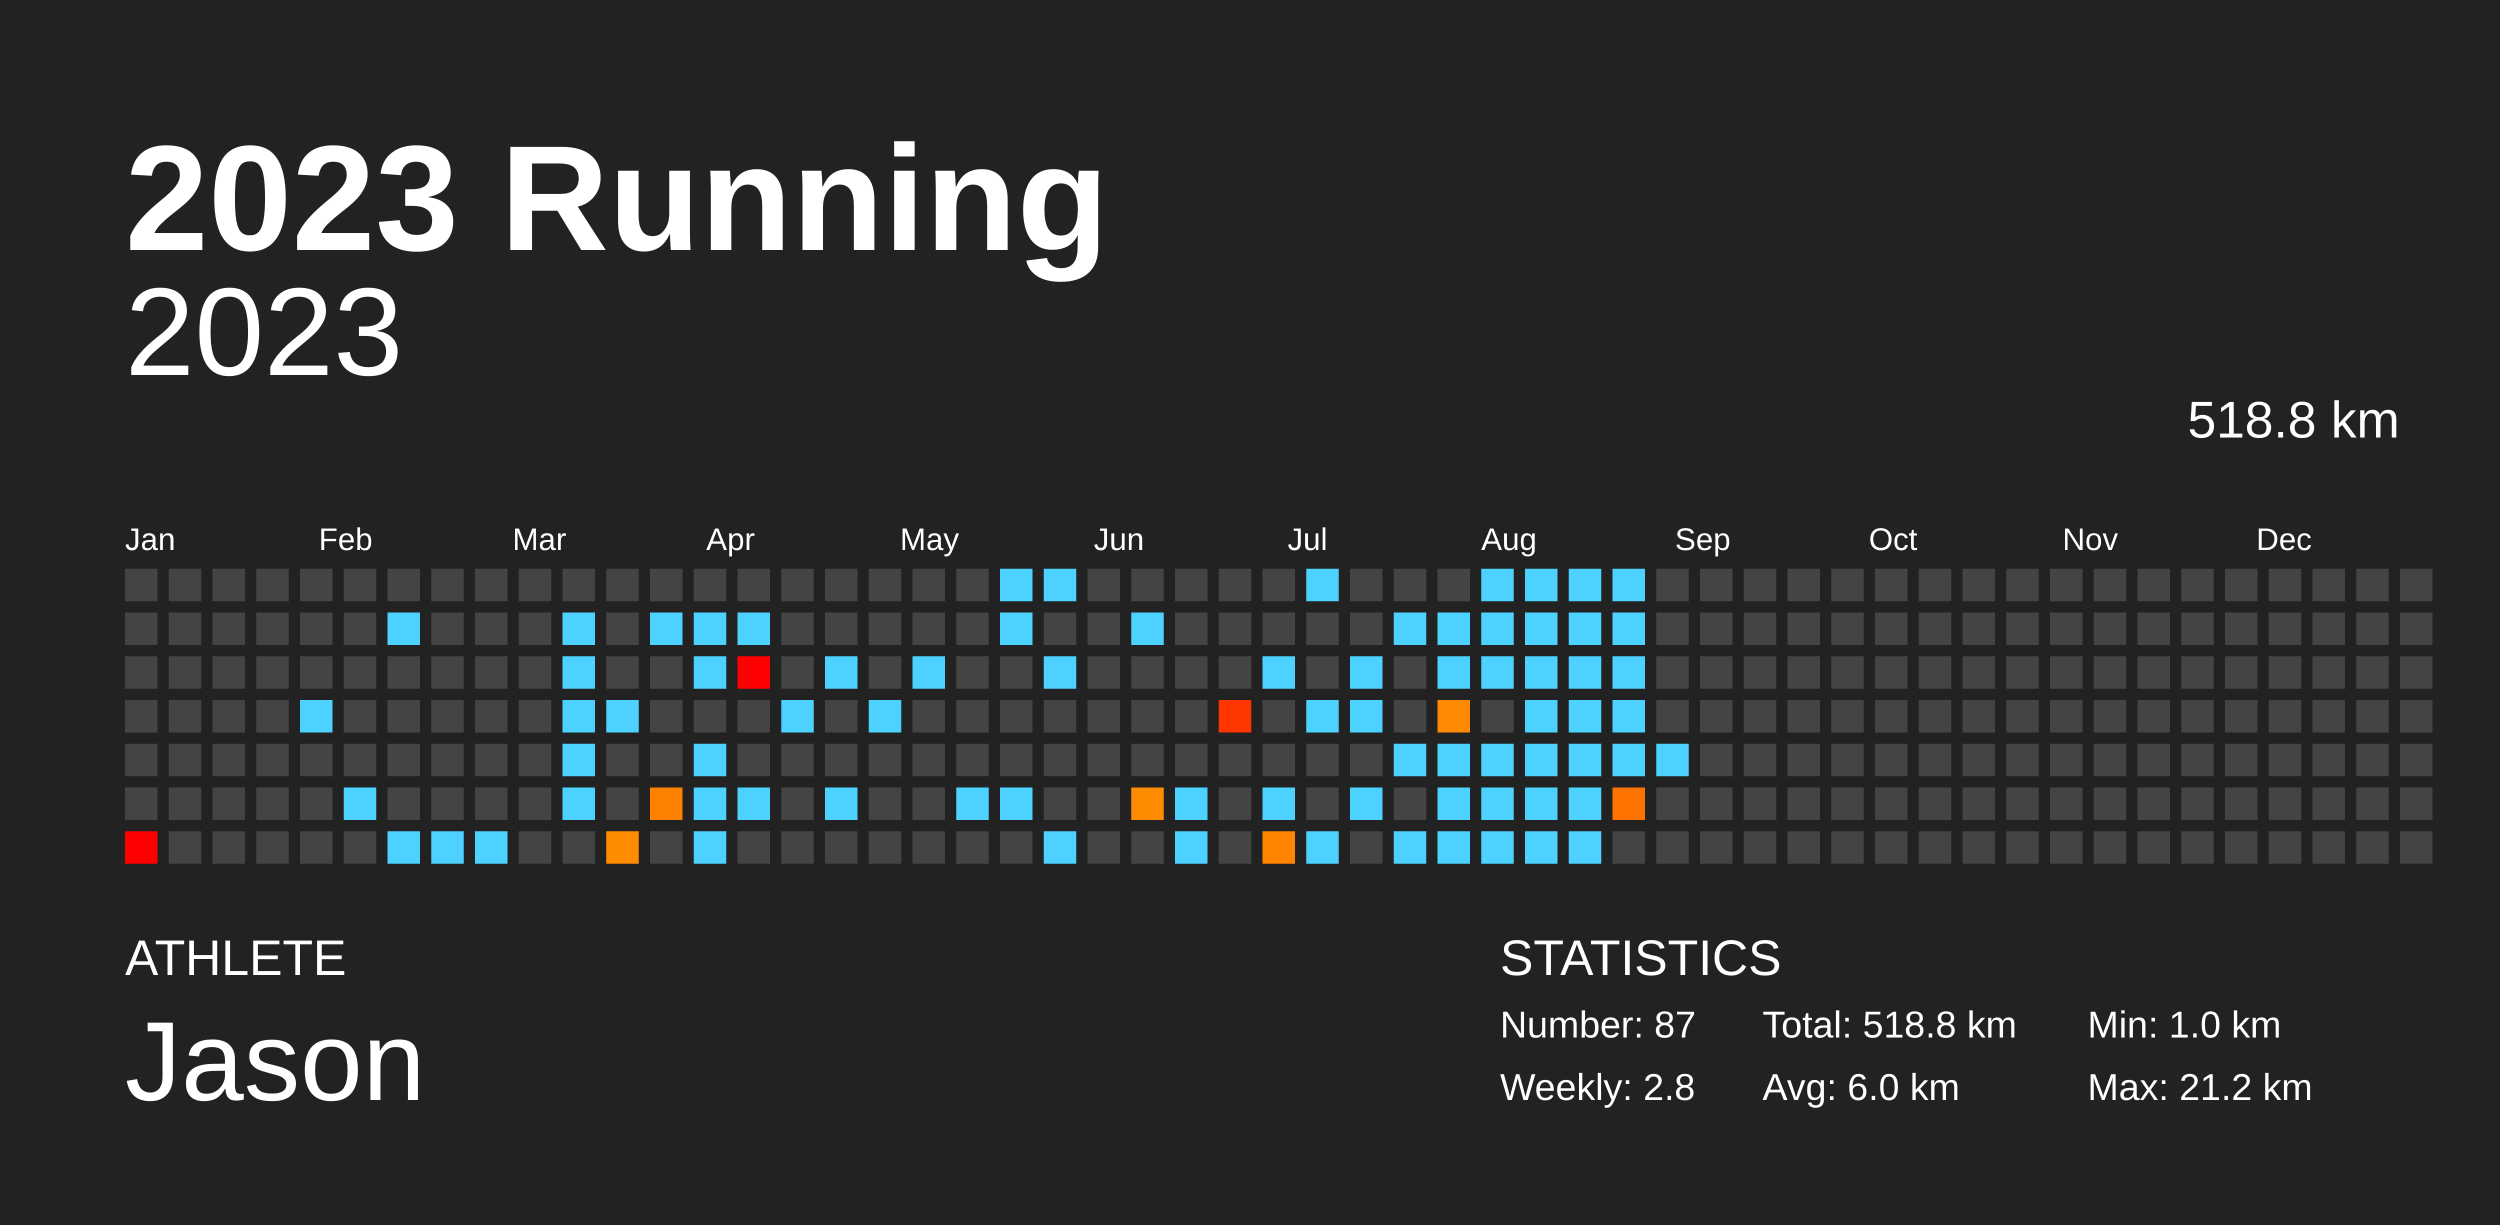
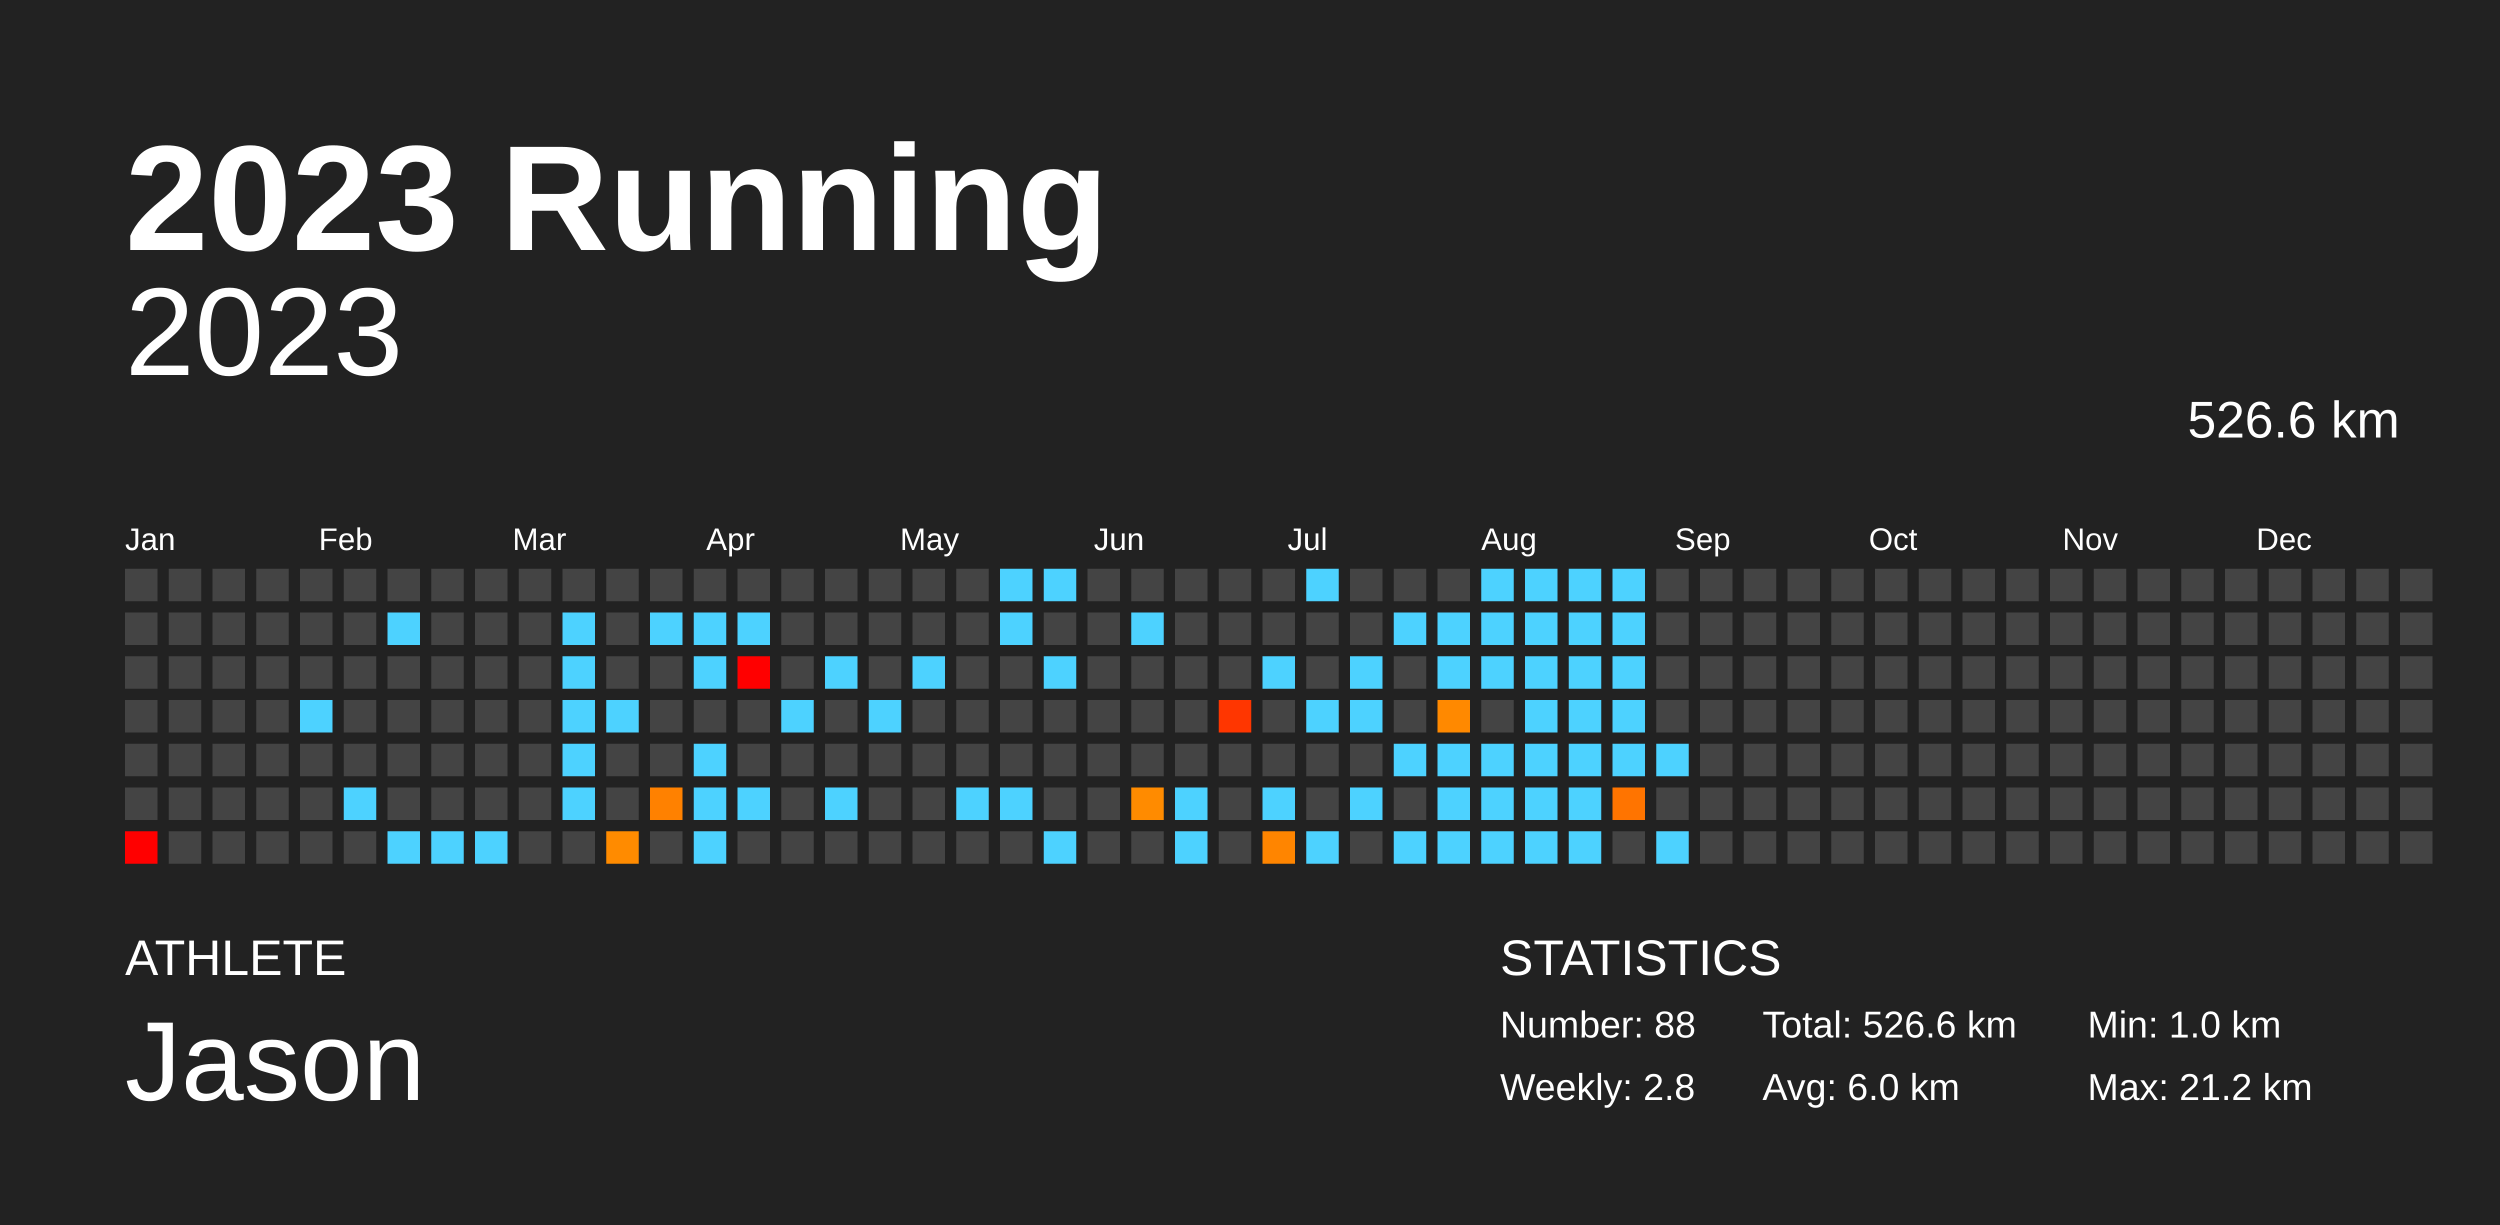
<svg xmlns="http://www.w3.org/2000/svg" baseProfile="full" height="98mm" version="1.1" viewBox="0,0,200,98" width="200mm">
  <defs />
  <rect fill="#222222" height="98" width="200" x="0" y="0" />
  <text fill="#FFFFFF" style="font-size:12px; font-family:Arial; font-weight:bold;" x="10" y="20">2023 Running</text>
  <text fill="#FFFFFF" style="font-size:4px; font-family:Arial" x="10" y="78">ATHLETE</text>
  <text fill="#FFFFFF" style="font-size:9px; font-family:Arial" x="10" y="88">Jason</text>
  <text fill="#FFFFFF" style="font-size:4px; font-family:Arial" x="120" y="78">STATISTICS</text>
-   <text fill="#FFFFFF" style="font-size:3px; font-family:Arial" x="120" y="83">Number: 87</text>
+   <text fill="#FFFFFF" style="font-size:3px; font-family:Arial" x="120" y="83">Number: 88</text>
  <text fill="#FFFFFF" style="font-size:3px; font-family:Arial" x="120" y="88">Weekly: 2.8</text>
-   <text fill="#FFFFFF" style="font-size:3px; font-family:Arial" x="141" y="83">Total: 518.8 km</text>
+   <text fill="#FFFFFF" style="font-size:3px; font-family:Arial" x="141" y="83">Total: 526.6 km</text>
  <text fill="#FFFFFF" style="font-size:3px; font-family:Arial" x="141" y="88">Avg: 6.0 km</text>
  <text fill="#FFFFFF" style="font-size:3px; font-family:Arial" x="167" y="83">Min: 1.0 km</text>
  <text fill="#FFFFFF" style="font-size:3px; font-family:Arial" x="167" y="88">Max: 21.2 km</text>
  <text alignment-baseline="hanging" fill="#FFFFFF" style="font-size:10.0px; font-family:Arial;" x="10" y="30">2023</text>
-   <text alignment-baseline="hanging" fill="#FFFFFF" style="font-size:4.125px; font-family:Arial;" x="175" y="35">518.8 km</text>
+   <text alignment-baseline="hanging" fill="#FFFFFF" style="font-size:4.125px; font-family:Arial;" x="175" y="35">526.6 km</text>
  <text fill="#FFFFFF" style="font-size:2.5px; font-family:Arial" x="10.0" y="44">Jan</text>
  <text fill="#FFFFFF" style="font-size:2.5px; font-family:Arial" x="25.5" y="44">Feb</text>
  <text fill="#FFFFFF" style="font-size:2.5px; font-family:Arial" x="41.0" y="44">Mar</text>
  <text fill="#FFFFFF" style="font-size:2.5px; font-family:Arial" x="56.5" y="44">Apr</text>
  <text fill="#FFFFFF" style="font-size:2.5px; font-family:Arial" x="72.0" y="44">May</text>
  <text fill="#FFFFFF" style="font-size:2.5px; font-family:Arial" x="87.5" y="44">Jun</text>
  <text fill="#FFFFFF" style="font-size:2.5px; font-family:Arial" x="103.0" y="44">Jul</text>
  <text fill="#FFFFFF" style="font-size:2.5px; font-family:Arial" x="118.5" y="44">Aug</text>
  <text fill="#FFFFFF" style="font-size:2.5px; font-family:Arial" x="134.0" y="44">Sep</text>
  <text fill="#FFFFFF" style="font-size:2.5px; font-family:Arial" x="149.5" y="44">Oct</text>
  <text fill="#FFFFFF" style="font-size:2.5px; font-family:Arial" x="165.0" y="44">Nov</text>
  <text fill="#FFFFFF" style="font-size:2.5px; font-family:Arial" x="180.5" y="44">Dec</text>
  <rect fill="#444444" height="2.6" width="2.6" x="10.0" y="45.5" />
  <rect fill="#444444" height="2.6" width="2.6" x="10.0" y="49.0" />
  <rect fill="#444444" height="2.6" width="2.6" x="10.0" y="52.5" />
  <rect fill="#444444" height="2.6" width="2.6" x="10.0" y="56.0" />
  <rect fill="#444444" height="2.6" width="2.6" x="10.0" y="59.5" />
  <rect fill="#444444" height="2.6" width="2.6" x="10.0" y="63.0" />
  <rect fill="red" height="2.6" width="2.6" x="10.0" y="66.5" />
  <rect fill="#444444" height="2.6" width="2.6" x="13.5" y="45.5" />
  <rect fill="#444444" height="2.6" width="2.6" x="13.5" y="49.0" />
  <rect fill="#444444" height="2.6" width="2.6" x="13.5" y="52.5" />
  <rect fill="#444444" height="2.6" width="2.6" x="13.5" y="56.0" />
  <rect fill="#444444" height="2.6" width="2.6" x="13.5" y="59.5" />
  <rect fill="#444444" height="2.6" width="2.6" x="13.5" y="63.0" />
  <rect fill="#444444" height="2.6" width="2.6" x="13.5" y="66.5" />
  <rect fill="#444444" height="2.6" width="2.6" x="17.0" y="45.5" />
  <rect fill="#444444" height="2.6" width="2.6" x="17.0" y="49.0" />
  <rect fill="#444444" height="2.6" width="2.6" x="17.0" y="52.5" />
  <rect fill="#444444" height="2.6" width="2.6" x="17.0" y="56.0" />
  <rect fill="#444444" height="2.6" width="2.6" x="17.0" y="59.5" />
  <rect fill="#444444" height="2.6" width="2.6" x="17.0" y="63.0" />
  <rect fill="#444444" height="2.6" width="2.6" x="17.0" y="66.5" />
  <rect fill="#444444" height="2.6" width="2.6" x="20.5" y="45.5" />
  <rect fill="#444444" height="2.6" width="2.6" x="20.5" y="49.0" />
  <rect fill="#444444" height="2.6" width="2.6" x="20.5" y="52.5" />
  <rect fill="#444444" height="2.6" width="2.6" x="20.5" y="56.0" />
  <rect fill="#444444" height="2.6" width="2.6" x="20.5" y="59.5" />
  <rect fill="#444444" height="2.6" width="2.6" x="20.5" y="63.0" />
  <rect fill="#444444" height="2.6" width="2.6" x="20.5" y="66.5" />
  <rect fill="#444444" height="2.6" width="2.6" x="24.0" y="45.5" />
  <rect fill="#444444" height="2.6" width="2.6" x="24.0" y="49.0" />
  <rect fill="#444444" height="2.6" width="2.6" x="24.0" y="52.5" />
  <rect fill="#4dd2ff" height="2.6" width="2.6" x="24.0" y="56.0" />
  <rect fill="#444444" height="2.6" width="2.6" x="24.0" y="59.5" />
  <rect fill="#444444" height="2.6" width="2.6" x="24.0" y="63.0" />
  <rect fill="#444444" height="2.6" width="2.6" x="24.0" y="66.5" />
  <rect fill="#444444" height="2.6" width="2.6" x="27.5" y="45.5" />
  <rect fill="#444444" height="2.6" width="2.6" x="27.5" y="49.0" />
  <rect fill="#444444" height="2.6" width="2.6" x="27.5" y="52.5" />
  <rect fill="#444444" height="2.6" width="2.6" x="27.5" y="56.0" />
  <rect fill="#444444" height="2.6" width="2.6" x="27.5" y="59.5" />
  <rect fill="#4dd2ff" height="2.6" width="2.6" x="27.5" y="63.0" />
  <rect fill="#444444" height="2.6" width="2.6" x="27.5" y="66.5" />
  <rect fill="#444444" height="2.6" width="2.6" x="31.0" y="45.5" />
  <rect fill="#4dd2ff" height="2.6" width="2.6" x="31.0" y="49.0" />
  <rect fill="#444444" height="2.6" width="2.6" x="31.0" y="52.5" />
  <rect fill="#444444" height="2.6" width="2.6" x="31.0" y="56.0" />
  <rect fill="#444444" height="2.6" width="2.6" x="31.0" y="59.5" />
  <rect fill="#444444" height="2.6" width="2.6" x="31.0" y="63.0" />
  <rect fill="#4dd2ff" height="2.6" width="2.6" x="31.0" y="66.5" />
  <rect fill="#444444" height="2.6" width="2.6" x="34.5" y="45.5" />
  <rect fill="#444444" height="2.6" width="2.6" x="34.5" y="49.0" />
  <rect fill="#444444" height="2.6" width="2.6" x="34.5" y="52.5" />
  <rect fill="#444444" height="2.6" width="2.6" x="34.5" y="56.0" />
  <rect fill="#444444" height="2.6" width="2.6" x="34.5" y="59.5" />
  <rect fill="#444444" height="2.6" width="2.6" x="34.5" y="63.0" />
  <rect fill="#4dd2ff" height="2.6" width="2.6" x="34.5" y="66.5" />
  <rect fill="#444444" height="2.6" width="2.6" x="38.0" y="45.5" />
  <rect fill="#444444" height="2.6" width="2.6" x="38.0" y="49.0" />
  <rect fill="#444444" height="2.6" width="2.6" x="38.0" y="52.5" />
  <rect fill="#444444" height="2.6" width="2.6" x="38.0" y="56.0" />
  <rect fill="#444444" height="2.6" width="2.6" x="38.0" y="59.5" />
  <rect fill="#444444" height="2.6" width="2.6" x="38.0" y="63.0" />
  <rect fill="#4dd2ff" height="2.6" width="2.6" x="38.0" y="66.5" />
  <rect fill="#444444" height="2.6" width="2.6" x="41.5" y="45.5" />
  <rect fill="#444444" height="2.6" width="2.6" x="41.5" y="49.0" />
  <rect fill="#444444" height="2.6" width="2.6" x="41.5" y="52.5" />
  <rect fill="#444444" height="2.6" width="2.6" x="41.5" y="56.0" />
  <rect fill="#444444" height="2.6" width="2.6" x="41.5" y="59.5" />
  <rect fill="#444444" height="2.6" width="2.6" x="41.5" y="63.0" />
  <rect fill="#444444" height="2.6" width="2.6" x="41.5" y="66.5" />
  <rect fill="#444444" height="2.6" width="2.6" x="45.0" y="45.5" />
  <rect fill="#4dd2ff" height="2.6" width="2.6" x="45.0" y="49.0" />
  <rect fill="#4dd2ff" height="2.6" width="2.6" x="45.0" y="52.5" />
  <rect fill="#4dd2ff" height="2.6" width="2.6" x="45.0" y="56.0" />
  <rect fill="#4dd2ff" height="2.6" width="2.6" x="45.0" y="59.5" />
  <rect fill="#4dd2ff" height="2.6" width="2.6" x="45.0" y="63.0" />
  <rect fill="#444444" height="2.6" width="2.6" x="45.0" y="66.5" />
  <rect fill="#444444" height="2.6" width="2.6" x="48.5" y="45.5" />
  <rect fill="#444444" height="2.6" width="2.6" x="48.5" y="49.0" />
  <rect fill="#444444" height="2.6" width="2.6" x="48.5" y="52.5" />
  <rect fill="#4dd2ff" height="2.6" width="2.6" x="48.5" y="56.0" />
  <rect fill="#444444" height="2.6" width="2.6" x="48.5" y="59.5" />
  <rect fill="#444444" height="2.6" width="2.6" x="48.5" y="63.0" />
  <rect fill="#ff8b00" height="2.6" width="2.6" x="48.5" y="66.5" />
  <rect fill="#444444" height="2.6" width="2.6" x="52.0" y="45.5" />
  <rect fill="#4dd2ff" height="2.6" width="2.6" x="52.0" y="49.0" />
  <rect fill="#444444" height="2.6" width="2.6" x="52.0" y="52.5" />
  <rect fill="#444444" height="2.6" width="2.6" x="52.0" y="56.0" />
  <rect fill="#444444" height="2.6" width="2.6" x="52.0" y="59.5" />
  <rect fill="#ff8100" height="2.6" width="2.6" x="52.0" y="63.0" />
  <rect fill="#444444" height="2.6" width="2.6" x="52.0" y="66.5" />
  <rect fill="#444444" height="2.6" width="2.6" x="55.5" y="45.5" />
  <rect fill="#4dd2ff" height="2.6" width="2.6" x="55.5" y="49.0" />
  <rect fill="#4dd2ff" height="2.6" width="2.6" x="55.5" y="52.5" />
  <rect fill="#444444" height="2.6" width="2.6" x="55.5" y="56.0" />
  <rect fill="#4dd2ff" height="2.6" width="2.6" x="55.5" y="59.5" />
  <rect fill="#4dd2ff" height="2.6" width="2.6" x="55.5" y="63.0" />
  <rect fill="#4dd2ff" height="2.6" width="2.6" x="55.5" y="66.5" />
  <rect fill="#444444" height="2.6" width="2.6" x="59.0" y="45.5" />
  <rect fill="#4dd2ff" height="2.6" width="2.6" x="59.0" y="49.0" />
  <rect fill="red" height="2.6" width="2.6" x="59.0" y="52.5" />
  <rect fill="#444444" height="2.6" width="2.6" x="59.0" y="56.0" />
  <rect fill="#444444" height="2.6" width="2.6" x="59.0" y="59.5" />
  <rect fill="#4dd2ff" height="2.6" width="2.6" x="59.0" y="63.0" />
  <rect fill="#444444" height="2.6" width="2.6" x="59.0" y="66.5" />
  <rect fill="#444444" height="2.6" width="2.6" x="62.5" y="45.5" />
  <rect fill="#444444" height="2.6" width="2.6" x="62.5" y="49.0" />
  <rect fill="#444444" height="2.6" width="2.6" x="62.5" y="52.5" />
  <rect fill="#4dd2ff" height="2.6" width="2.6" x="62.5" y="56.0" />
  <rect fill="#444444" height="2.6" width="2.6" x="62.5" y="59.5" />
  <rect fill="#444444" height="2.6" width="2.6" x="62.5" y="63.0" />
  <rect fill="#444444" height="2.6" width="2.6" x="62.5" y="66.5" />
  <rect fill="#444444" height="2.6" width="2.6" x="66.0" y="45.5" />
  <rect fill="#444444" height="2.6" width="2.6" x="66.0" y="49.0" />
  <rect fill="#4dd2ff" height="2.6" width="2.6" x="66.0" y="52.5" />
  <rect fill="#444444" height="2.6" width="2.6" x="66.0" y="56.0" />
  <rect fill="#444444" height="2.6" width="2.6" x="66.0" y="59.5" />
  <rect fill="#4dd2ff" height="2.6" width="2.6" x="66.0" y="63.0" />
  <rect fill="#444444" height="2.6" width="2.6" x="66.0" y="66.5" />
  <rect fill="#444444" height="2.6" width="2.6" x="69.5" y="45.5" />
  <rect fill="#444444" height="2.6" width="2.6" x="69.5" y="49.0" />
  <rect fill="#444444" height="2.6" width="2.6" x="69.5" y="52.5" />
  <rect fill="#4dd2ff" height="2.6" width="2.6" x="69.5" y="56.0" />
  <rect fill="#444444" height="2.6" width="2.6" x="69.5" y="59.5" />
  <rect fill="#444444" height="2.6" width="2.6" x="69.5" y="63.0" />
  <rect fill="#444444" height="2.6" width="2.6" x="69.5" y="66.5" />
  <rect fill="#444444" height="2.6" width="2.6" x="73.0" y="45.5" />
  <rect fill="#444444" height="2.6" width="2.6" x="73.0" y="49.0" />
  <rect fill="#4dd2ff" height="2.6" width="2.6" x="73.0" y="52.5" />
  <rect fill="#444444" height="2.6" width="2.6" x="73.0" y="56.0" />
  <rect fill="#444444" height="2.6" width="2.6" x="73.0" y="59.5" />
  <rect fill="#444444" height="2.6" width="2.6" x="73.0" y="63.0" />
  <rect fill="#444444" height="2.6" width="2.6" x="73.0" y="66.5" />
  <rect fill="#444444" height="2.6" width="2.6" x="76.5" y="45.5" />
  <rect fill="#444444" height="2.6" width="2.6" x="76.5" y="49.0" />
  <rect fill="#444444" height="2.6" width="2.6" x="76.5" y="52.5" />
  <rect fill="#444444" height="2.6" width="2.6" x="76.5" y="56.0" />
  <rect fill="#444444" height="2.6" width="2.6" x="76.5" y="59.5" />
  <rect fill="#4dd2ff" height="2.6" width="2.6" x="76.5" y="63.0" />
  <rect fill="#444444" height="2.6" width="2.6" x="76.5" y="66.5" />
  <rect fill="#4dd2ff" height="2.6" width="2.6" x="80.0" y="45.5" />
  <rect fill="#4dd2ff" height="2.6" width="2.6" x="80.0" y="49.0" />
  <rect fill="#444444" height="2.6" width="2.6" x="80.0" y="52.5" />
  <rect fill="#444444" height="2.6" width="2.6" x="80.0" y="56.0" />
  <rect fill="#444444" height="2.6" width="2.6" x="80.0" y="59.5" />
  <rect fill="#4dd2ff" height="2.6" width="2.6" x="80.0" y="63.0" />
  <rect fill="#444444" height="2.6" width="2.6" x="80.0" y="66.5" />
  <rect fill="#4dd2ff" height="2.6" width="2.6" x="83.5" y="45.5" />
  <rect fill="#444444" height="2.6" width="2.6" x="83.5" y="49.0" />
  <rect fill="#4dd2ff" height="2.6" width="2.6" x="83.5" y="52.5" />
  <rect fill="#444444" height="2.6" width="2.6" x="83.5" y="56.0" />
  <rect fill="#444444" height="2.6" width="2.6" x="83.5" y="59.5" />
  <rect fill="#444444" height="2.6" width="2.6" x="83.5" y="63.0" />
  <rect fill="#4dd2ff" height="2.6" width="2.6" x="83.5" y="66.5" />
  <rect fill="#444444" height="2.6" width="2.6" x="87.0" y="45.5" />
  <rect fill="#444444" height="2.6" width="2.6" x="87.0" y="49.0" />
  <rect fill="#444444" height="2.6" width="2.6" x="87.0" y="52.5" />
  <rect fill="#444444" height="2.6" width="2.6" x="87.0" y="56.0" />
  <rect fill="#444444" height="2.6" width="2.6" x="87.0" y="59.5" />
  <rect fill="#444444" height="2.6" width="2.6" x="87.0" y="63.0" />
  <rect fill="#444444" height="2.6" width="2.6" x="87.0" y="66.5" />
  <rect fill="#444444" height="2.6" width="2.6" x="90.5" y="45.5" />
  <rect fill="#4dd2ff" height="2.6" width="2.6" x="90.5" y="49.0" />
  <rect fill="#444444" height="2.6" width="2.6" x="90.5" y="52.5" />
  <rect fill="#444444" height="2.6" width="2.6" x="90.5" y="56.0" />
  <rect fill="#444444" height="2.6" width="2.6" x="90.5" y="59.5" />
  <rect fill="#ff8b00" height="2.6" width="2.6" x="90.5" y="63.0" />
  <rect fill="#444444" height="2.6" width="2.6" x="90.5" y="66.5" />
  <rect fill="#444444" height="2.6" width="2.6" x="94.0" y="45.5" />
  <rect fill="#444444" height="2.6" width="2.6" x="94.0" y="49.0" />
  <rect fill="#444444" height="2.6" width="2.6" x="94.0" y="52.5" />
  <rect fill="#444444" height="2.6" width="2.6" x="94.0" y="56.0" />
  <rect fill="#444444" height="2.6" width="2.6" x="94.0" y="59.5" />
  <rect fill="#4dd2ff" height="2.6" width="2.6" x="94.0" y="63.0" />
  <rect fill="#4dd2ff" height="2.6" width="2.6" x="94.0" y="66.5" />
  <rect fill="#444444" height="2.6" width="2.6" x="97.5" y="45.5" />
  <rect fill="#444444" height="2.6" width="2.6" x="97.5" y="49.0" />
  <rect fill="#444444" height="2.6" width="2.6" x="97.5" y="52.5" />
  <rect fill="#ff3600" height="2.6" width="2.6" x="97.5" y="56.0" />
  <rect fill="#444444" height="2.6" width="2.6" x="97.5" y="59.5" />
  <rect fill="#444444" height="2.6" width="2.6" x="97.5" y="63.0" />
  <rect fill="#444444" height="2.6" width="2.6" x="97.5" y="66.5" />
  <rect fill="#444444" height="2.6" width="2.6" x="101.0" y="45.5" />
  <rect fill="#444444" height="2.6" width="2.6" x="101.0" y="49.0" />
  <rect fill="#4dd2ff" height="2.6" width="2.6" x="101.0" y="52.5" />
  <rect fill="#444444" height="2.6" width="2.6" x="101.0" y="56.0" />
  <rect fill="#444444" height="2.6" width="2.6" x="101.0" y="59.5" />
  <rect fill="#4dd2ff" height="2.6" width="2.6" x="101.0" y="63.0" />
  <rect fill="#ff8500" height="2.6" width="2.6" x="101.0" y="66.5" />
  <rect fill="#4dd2ff" height="2.6" width="2.6" x="104.5" y="45.5" />
  <rect fill="#444444" height="2.6" width="2.6" x="104.5" y="49.0" />
  <rect fill="#444444" height="2.6" width="2.6" x="104.5" y="52.5" />
  <rect fill="#4dd2ff" height="2.6" width="2.6" x="104.5" y="56.0" />
  <rect fill="#444444" height="2.6" width="2.6" x="104.5" y="59.5" />
  <rect fill="#444444" height="2.6" width="2.6" x="104.5" y="63.0" />
  <rect fill="#4dd2ff" height="2.6" width="2.6" x="104.5" y="66.5" />
  <rect fill="#444444" height="2.6" width="2.6" x="108.0" y="45.5" />
  <rect fill="#444444" height="2.6" width="2.6" x="108.0" y="49.0" />
  <rect fill="#4dd2ff" height="2.6" width="2.6" x="108.0" y="52.5" />
  <rect fill="#4dd2ff" height="2.6" width="2.6" x="108.0" y="56.0" />
  <rect fill="#444444" height="2.6" width="2.6" x="108.0" y="59.5" />
  <rect fill="#4dd2ff" height="2.6" width="2.6" x="108.0" y="63.0" />
  <rect fill="#444444" height="2.6" width="2.6" x="108.0" y="66.5" />
  <rect fill="#444444" height="2.6" width="2.6" x="111.5" y="45.5" />
  <rect fill="#4dd2ff" height="2.6" width="2.6" x="111.5" y="49.0" />
  <rect fill="#444444" height="2.6" width="2.6" x="111.5" y="52.5" />
  <rect fill="#444444" height="2.6" width="2.6" x="111.5" y="56.0" />
  <rect fill="#4dd2ff" height="2.6" width="2.6" x="111.5" y="59.5" />
  <rect fill="#444444" height="2.6" width="2.6" x="111.5" y="63.0" />
  <rect fill="#4dd2ff" height="2.6" width="2.6" x="111.5" y="66.5" />
  <rect fill="#444444" height="2.6" width="2.6" x="115.0" y="45.5" />
  <rect fill="#4dd2ff" height="2.6" width="2.6" x="115.0" y="49.0" />
  <rect fill="#4dd2ff" height="2.6" width="2.6" x="115.0" y="52.5" />
  <rect fill="#ff8900" height="2.6" width="2.6" x="115.0" y="56.0" />
  <rect fill="#4dd2ff" height="2.6" width="2.6" x="115.0" y="59.5" />
  <rect fill="#4dd2ff" height="2.6" width="2.6" x="115.0" y="63.0" />
  <rect fill="#4dd2ff" height="2.6" width="2.6" x="115.0" y="66.5" />
  <rect fill="#4dd2ff" height="2.6" width="2.6" x="118.5" y="45.5" />
  <rect fill="#4dd2ff" height="2.6" width="2.6" x="118.5" y="49.0" />
  <rect fill="#4dd2ff" height="2.6" width="2.6" x="118.5" y="52.5" />
  <rect fill="#444444" height="2.6" width="2.6" x="118.5" y="56.0" />
  <rect fill="#4dd2ff" height="2.6" width="2.6" x="118.5" y="59.5" />
  <rect fill="#4dd2ff" height="2.6" width="2.6" x="118.5" y="63.0" />
  <rect fill="#4dd2ff" height="2.6" width="2.6" x="118.5" y="66.5" />
  <rect fill="#4dd2ff" height="2.6" width="2.6" x="122.0" y="45.5" />
  <rect fill="#4dd2ff" height="2.6" width="2.6" x="122.0" y="49.0" />
  <rect fill="#4dd2ff" height="2.6" width="2.6" x="122.0" y="52.5" />
  <rect fill="#4dd2ff" height="2.6" width="2.6" x="122.0" y="56.0" />
  <rect fill="#4dd2ff" height="2.6" width="2.6" x="122.0" y="59.5" />
  <rect fill="#4dd2ff" height="2.6" width="2.6" x="122.0" y="63.0" />
  <rect fill="#4dd2ff" height="2.6" width="2.6" x="122.0" y="66.5" />
  <rect fill="#4dd2ff" height="2.6" width="2.6" x="125.5" y="45.5" />
  <rect fill="#4dd2ff" height="2.6" width="2.6" x="125.5" y="49.0" />
  <rect fill="#4dd2ff" height="2.6" width="2.6" x="125.5" y="52.5" />
  <rect fill="#4dd2ff" height="2.6" width="2.6" x="125.5" y="56.0" />
  <rect fill="#4dd2ff" height="2.6" width="2.6" x="125.5" y="59.5" />
  <rect fill="#4dd2ff" height="2.6" width="2.6" x="125.5" y="63.0" />
  <rect fill="#4dd2ff" height="2.6" width="2.6" x="125.5" y="66.5" />
  <rect fill="#4dd2ff" height="2.6" width="2.6" x="129.0" y="45.5" />
  <rect fill="#4dd2ff" height="2.6" width="2.6" x="129.0" y="49.0" />
  <rect fill="#4dd2ff" height="2.6" width="2.6" x="129.0" y="52.5" />
  <rect fill="#4dd2ff" height="2.6" width="2.6" x="129.0" y="56.0" />
  <rect fill="#4dd2ff" height="2.6" width="2.6" x="129.0" y="59.5" />
  <rect fill="#ff7400" height="2.6" width="2.6" x="129.0" y="63.0" />
  <rect fill="#444444" height="2.6" width="2.6" x="129.0" y="66.5" />
  <rect fill="#444444" height="2.6" width="2.6" x="132.5" y="45.5" />
  <rect fill="#444444" height="2.6" width="2.6" x="132.5" y="49.0" />
  <rect fill="#444444" height="2.6" width="2.6" x="132.5" y="52.5" />
  <rect fill="#444444" height="2.6" width="2.6" x="132.5" y="56.0" />
  <rect fill="#4dd2ff" height="2.6" width="2.6" x="132.5" y="59.5" />
  <rect fill="#444444" height="2.6" width="2.6" x="132.5" y="63.0" />
-   <rect fill="#444444" height="2.6" width="2.6" x="132.5" y="66.5" />
+   <rect fill="#4dd2ff" height="2.6" width="2.6" x="132.5" y="66.5" />
  <rect fill="#444444" height="2.6" width="2.6" x="136.0" y="45.5" />
  <rect fill="#444444" height="2.6" width="2.6" x="136.0" y="49.0" />
  <rect fill="#444444" height="2.6" width="2.6" x="136.0" y="52.5" />
  <rect fill="#444444" height="2.6" width="2.6" x="136.0" y="56.0" />
  <rect fill="#444444" height="2.6" width="2.6" x="136.0" y="59.5" />
  <rect fill="#444444" height="2.6" width="2.6" x="136.0" y="63.0" />
  <rect fill="#444444" height="2.6" width="2.6" x="136.0" y="66.5" />
  <rect fill="#444444" height="2.6" width="2.6" x="139.5" y="45.5" />
  <rect fill="#444444" height="2.6" width="2.6" x="139.5" y="49.0" />
  <rect fill="#444444" height="2.6" width="2.6" x="139.5" y="52.5" />
  <rect fill="#444444" height="2.6" width="2.6" x="139.5" y="56.0" />
  <rect fill="#444444" height="2.6" width="2.6" x="139.5" y="59.5" />
  <rect fill="#444444" height="2.6" width="2.6" x="139.5" y="63.0" />
  <rect fill="#444444" height="2.6" width="2.6" x="139.5" y="66.5" />
  <rect fill="#444444" height="2.6" width="2.6" x="143.0" y="45.5" />
  <rect fill="#444444" height="2.6" width="2.6" x="143.0" y="49.0" />
  <rect fill="#444444" height="2.6" width="2.6" x="143.0" y="52.5" />
  <rect fill="#444444" height="2.6" width="2.6" x="143.0" y="56.0" />
  <rect fill="#444444" height="2.6" width="2.6" x="143.0" y="59.5" />
  <rect fill="#444444" height="2.6" width="2.6" x="143.0" y="63.0" />
  <rect fill="#444444" height="2.6" width="2.6" x="143.0" y="66.5" />
  <rect fill="#444444" height="2.6" width="2.6" x="146.5" y="45.5" />
  <rect fill="#444444" height="2.6" width="2.6" x="146.5" y="49.0" />
  <rect fill="#444444" height="2.6" width="2.6" x="146.5" y="52.5" />
  <rect fill="#444444" height="2.6" width="2.6" x="146.5" y="56.0" />
  <rect fill="#444444" height="2.6" width="2.6" x="146.5" y="59.5" />
  <rect fill="#444444" height="2.6" width="2.6" x="146.5" y="63.0" />
  <rect fill="#444444" height="2.6" width="2.6" x="146.5" y="66.5" />
  <rect fill="#444444" height="2.6" width="2.6" x="150.0" y="45.5" />
  <rect fill="#444444" height="2.6" width="2.6" x="150.0" y="49.0" />
  <rect fill="#444444" height="2.6" width="2.6" x="150.0" y="52.5" />
  <rect fill="#444444" height="2.6" width="2.6" x="150.0" y="56.0" />
  <rect fill="#444444" height="2.6" width="2.6" x="150.0" y="59.5" />
  <rect fill="#444444" height="2.6" width="2.6" x="150.0" y="63.0" />
  <rect fill="#444444" height="2.6" width="2.6" x="150.0" y="66.5" />
  <rect fill="#444444" height="2.6" width="2.6" x="153.5" y="45.5" />
  <rect fill="#444444" height="2.6" width="2.6" x="153.5" y="49.0" />
  <rect fill="#444444" height="2.6" width="2.6" x="153.5" y="52.5" />
  <rect fill="#444444" height="2.6" width="2.6" x="153.5" y="56.0" />
  <rect fill="#444444" height="2.6" width="2.6" x="153.5" y="59.5" />
  <rect fill="#444444" height="2.6" width="2.6" x="153.5" y="63.0" />
  <rect fill="#444444" height="2.6" width="2.6" x="153.5" y="66.5" />
  <rect fill="#444444" height="2.6" width="2.6" x="157.0" y="45.5" />
  <rect fill="#444444" height="2.6" width="2.6" x="157.0" y="49.0" />
  <rect fill="#444444" height="2.6" width="2.6" x="157.0" y="52.5" />
  <rect fill="#444444" height="2.6" width="2.6" x="157.0" y="56.0" />
  <rect fill="#444444" height="2.6" width="2.6" x="157.0" y="59.5" />
  <rect fill="#444444" height="2.6" width="2.6" x="157.0" y="63.0" />
  <rect fill="#444444" height="2.6" width="2.6" x="157.0" y="66.5" />
  <rect fill="#444444" height="2.6" width="2.6" x="160.5" y="45.5" />
  <rect fill="#444444" height="2.6" width="2.6" x="160.5" y="49.0" />
  <rect fill="#444444" height="2.6" width="2.6" x="160.5" y="52.5" />
  <rect fill="#444444" height="2.6" width="2.6" x="160.5" y="56.0" />
  <rect fill="#444444" height="2.6" width="2.6" x="160.5" y="59.5" />
  <rect fill="#444444" height="2.6" width="2.6" x="160.5" y="63.0" />
  <rect fill="#444444" height="2.6" width="2.6" x="160.5" y="66.5" />
  <rect fill="#444444" height="2.6" width="2.6" x="164.0" y="45.5" />
  <rect fill="#444444" height="2.6" width="2.6" x="164.0" y="49.0" />
  <rect fill="#444444" height="2.6" width="2.6" x="164.0" y="52.5" />
  <rect fill="#444444" height="2.6" width="2.6" x="164.0" y="56.0" />
  <rect fill="#444444" height="2.6" width="2.6" x="164.0" y="59.5" />
  <rect fill="#444444" height="2.6" width="2.6" x="164.0" y="63.0" />
  <rect fill="#444444" height="2.6" width="2.6" x="164.0" y="66.5" />
  <rect fill="#444444" height="2.6" width="2.6" x="167.5" y="45.5" />
  <rect fill="#444444" height="2.6" width="2.6" x="167.5" y="49.0" />
  <rect fill="#444444" height="2.6" width="2.6" x="167.5" y="52.5" />
  <rect fill="#444444" height="2.6" width="2.6" x="167.5" y="56.0" />
  <rect fill="#444444" height="2.6" width="2.6" x="167.5" y="59.5" />
  <rect fill="#444444" height="2.6" width="2.6" x="167.5" y="63.0" />
  <rect fill="#444444" height="2.6" width="2.6" x="167.5" y="66.5" />
  <rect fill="#444444" height="2.6" width="2.6" x="171.0" y="45.5" />
  <rect fill="#444444" height="2.6" width="2.6" x="171.0" y="49.0" />
  <rect fill="#444444" height="2.6" width="2.6" x="171.0" y="52.5" />
  <rect fill="#444444" height="2.6" width="2.6" x="171.0" y="56.0" />
  <rect fill="#444444" height="2.6" width="2.6" x="171.0" y="59.5" />
  <rect fill="#444444" height="2.6" width="2.6" x="171.0" y="63.0" />
  <rect fill="#444444" height="2.6" width="2.6" x="171.0" y="66.5" />
  <rect fill="#444444" height="2.6" width="2.6" x="174.5" y="45.5" />
  <rect fill="#444444" height="2.6" width="2.6" x="174.5" y="49.0" />
  <rect fill="#444444" height="2.6" width="2.6" x="174.5" y="52.5" />
  <rect fill="#444444" height="2.6" width="2.6" x="174.5" y="56.0" />
  <rect fill="#444444" height="2.6" width="2.6" x="174.5" y="59.5" />
  <rect fill="#444444" height="2.6" width="2.6" x="174.5" y="63.0" />
  <rect fill="#444444" height="2.6" width="2.6" x="174.5" y="66.5" />
  <rect fill="#444444" height="2.6" width="2.6" x="178.0" y="45.5" />
  <rect fill="#444444" height="2.6" width="2.6" x="178.0" y="49.0" />
  <rect fill="#444444" height="2.6" width="2.6" x="178.0" y="52.5" />
  <rect fill="#444444" height="2.6" width="2.6" x="178.0" y="56.0" />
  <rect fill="#444444" height="2.6" width="2.6" x="178.0" y="59.5" />
  <rect fill="#444444" height="2.6" width="2.6" x="178.0" y="63.0" />
  <rect fill="#444444" height="2.6" width="2.6" x="178.0" y="66.5" />
  <rect fill="#444444" height="2.6" width="2.6" x="181.5" y="45.5" />
  <rect fill="#444444" height="2.6" width="2.6" x="181.5" y="49.0" />
  <rect fill="#444444" height="2.6" width="2.6" x="181.5" y="52.5" />
  <rect fill="#444444" height="2.6" width="2.6" x="181.5" y="56.0" />
  <rect fill="#444444" height="2.6" width="2.6" x="181.5" y="59.5" />
  <rect fill="#444444" height="2.6" width="2.6" x="181.5" y="63.0" />
  <rect fill="#444444" height="2.6" width="2.6" x="181.5" y="66.5" />
  <rect fill="#444444" height="2.6" width="2.6" x="185.0" y="45.5" />
  <rect fill="#444444" height="2.6" width="2.6" x="185.0" y="49.0" />
  <rect fill="#444444" height="2.6" width="2.6" x="185.0" y="52.5" />
  <rect fill="#444444" height="2.6" width="2.6" x="185.0" y="56.0" />
  <rect fill="#444444" height="2.6" width="2.6" x="185.0" y="59.5" />
  <rect fill="#444444" height="2.6" width="2.6" x="185.0" y="63.0" />
  <rect fill="#444444" height="2.6" width="2.6" x="185.0" y="66.5" />
  <rect fill="#444444" height="2.6" width="2.6" x="188.5" y="45.5" />
  <rect fill="#444444" height="2.6" width="2.6" x="188.5" y="49.0" />
  <rect fill="#444444" height="2.6" width="2.6" x="188.5" y="52.5" />
  <rect fill="#444444" height="2.6" width="2.6" x="188.5" y="56.0" />
  <rect fill="#444444" height="2.6" width="2.6" x="188.5" y="59.5" />
  <rect fill="#444444" height="2.6" width="2.6" x="188.5" y="63.0" />
  <rect fill="#444444" height="2.6" width="2.6" x="188.5" y="66.5" />
  <rect fill="#444444" height="2.6" width="2.6" x="192.0" y="45.5" />
  <rect fill="#444444" height="2.6" width="2.6" x="192.0" y="49.0" />
  <rect fill="#444444" height="2.6" width="2.6" x="192.0" y="52.5" />
  <rect fill="#444444" height="2.6" width="2.6" x="192.0" y="56.0" />
  <rect fill="#444444" height="2.6" width="2.6" x="192.0" y="59.5" />
  <rect fill="#444444" height="2.6" width="2.6" x="192.0" y="63.0" />
  <rect fill="#444444" height="2.6" width="2.6" x="192.0" y="66.5" />
</svg>
